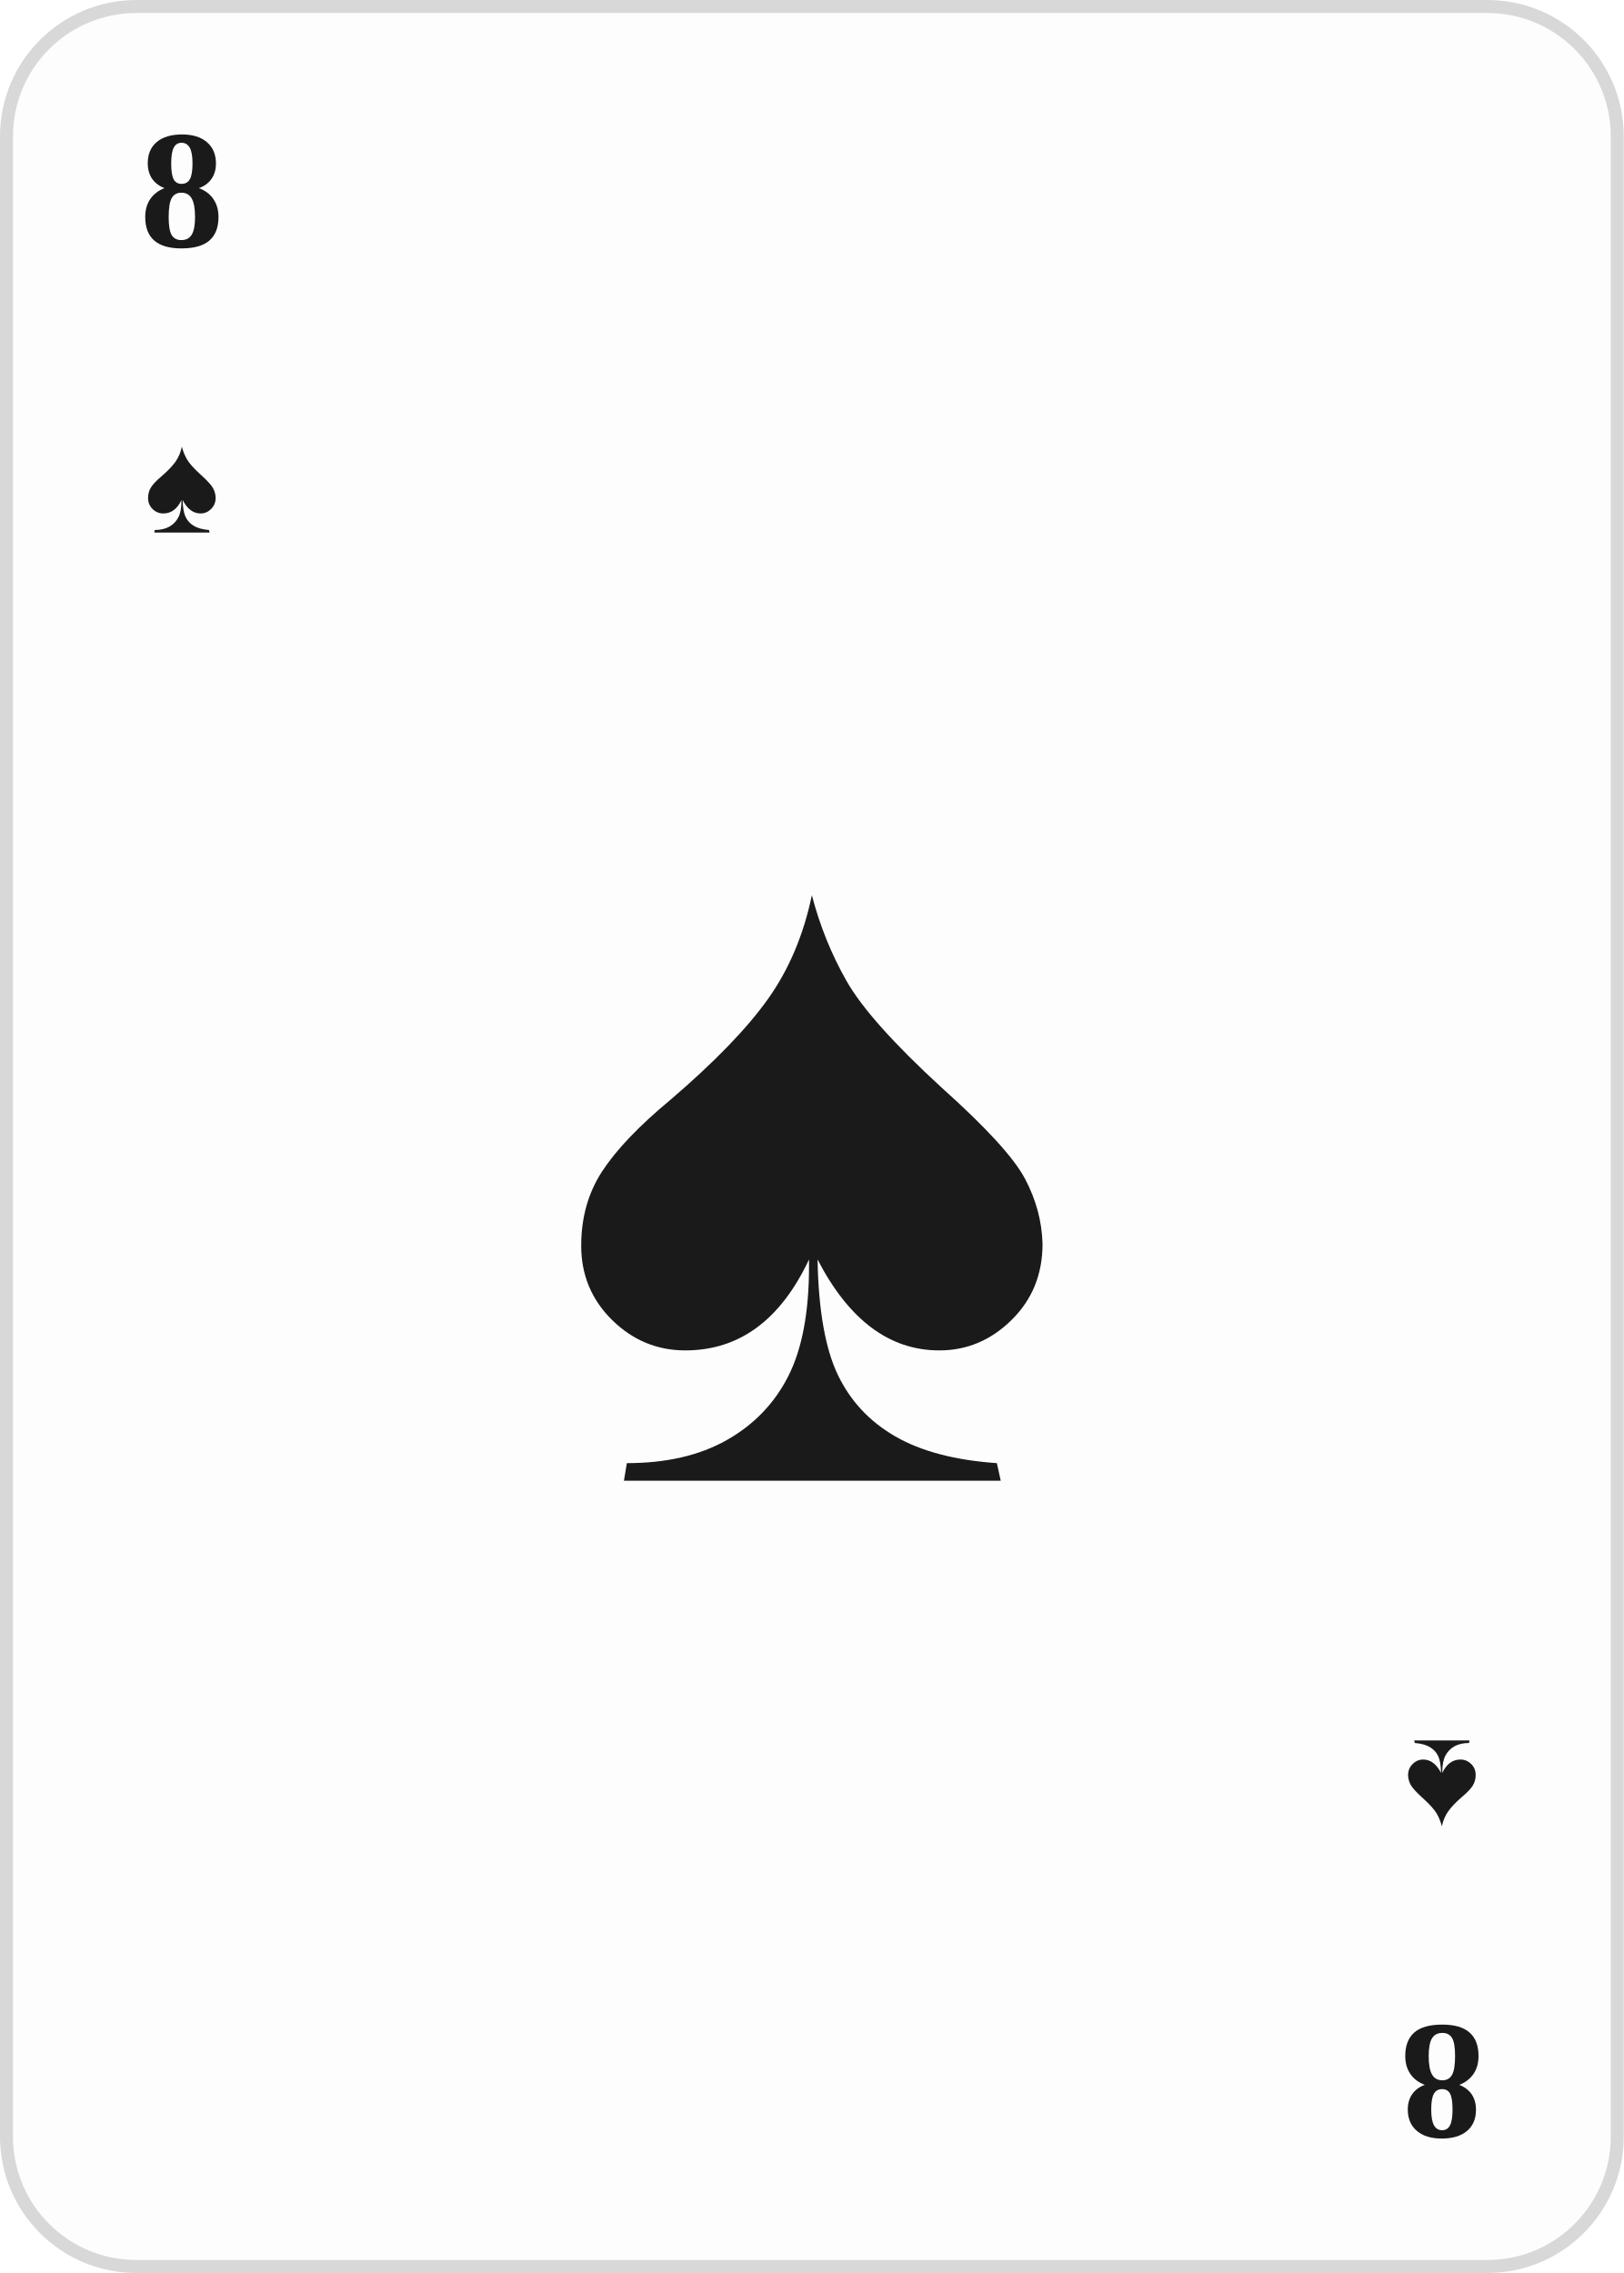
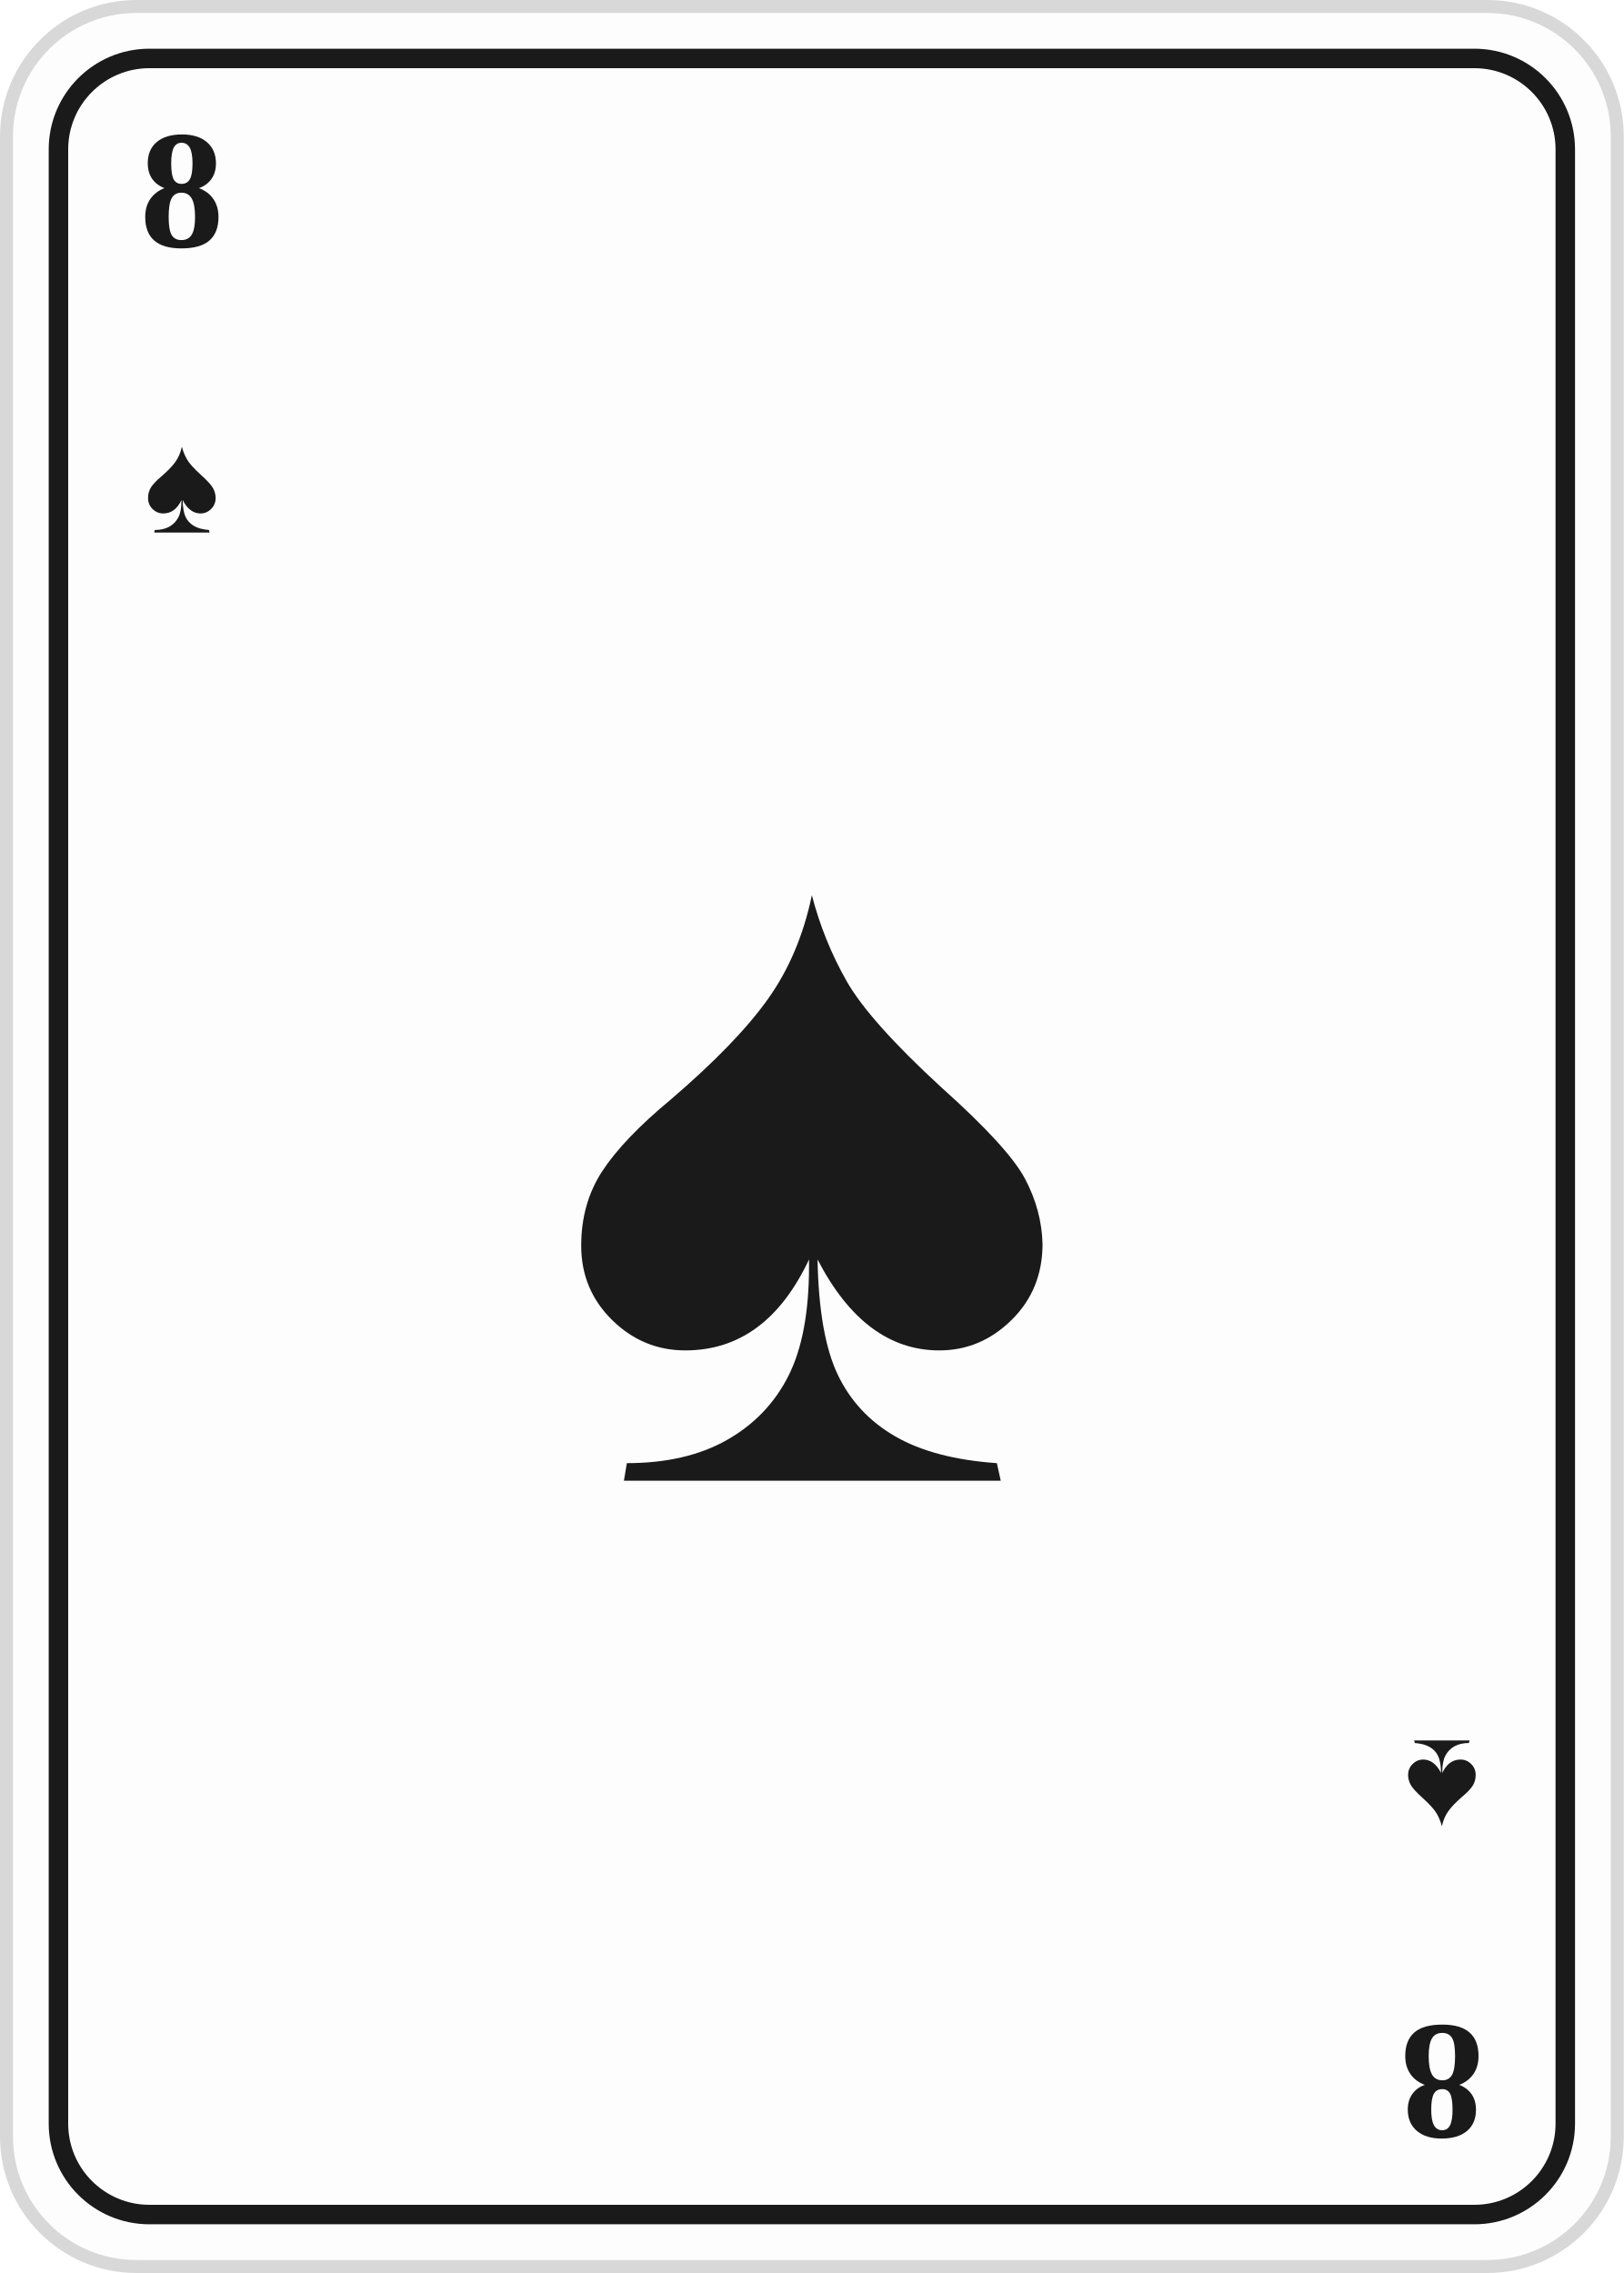
<svg xmlns="http://www.w3.org/2000/svg" viewBox="0 0 250 350">
  <rect x="1" y="1" width="248" height="348" rx="20" fill="#fdfdfd" stroke="#d8d8d8" stroke-width="2" />
+   <rect x="9" y="9" width="232" height="332" rx="14" fill="none" stroke="#1a1a1a" stroke-width="3" />
  <text x="28" y="38" font-size="26" font-weight="bold" fill="#1a1a1a" font-family="Georgia, 'Times New Roman', serif" text-anchor="middle">8</text>
  <text x="28" y="82" font-size="22" fill="#1a1a1a" font-family="Georgia, 'Times New Roman', serif" text-anchor="middle">♠</text>
  <g transform="translate(250,350) rotate(180)">
    <text x="28" y="38" font-size="26" font-weight="bold" fill="#1a1a1a" font-family="Georgia, 'Times New Roman', serif" text-anchor="middle">8</text>
    <text x="28" y="82" font-size="22" fill="#1a1a1a" font-family="Georgia, 'Times New Roman', serif" text-anchor="middle">♠</text>
  </g>
  <text x="125.0" y="228.0" font-size="150" fill="#1a1a1a" font-family="Georgia, 'Times New Roman', serif" text-anchor="middle">♠</text>
</svg>
